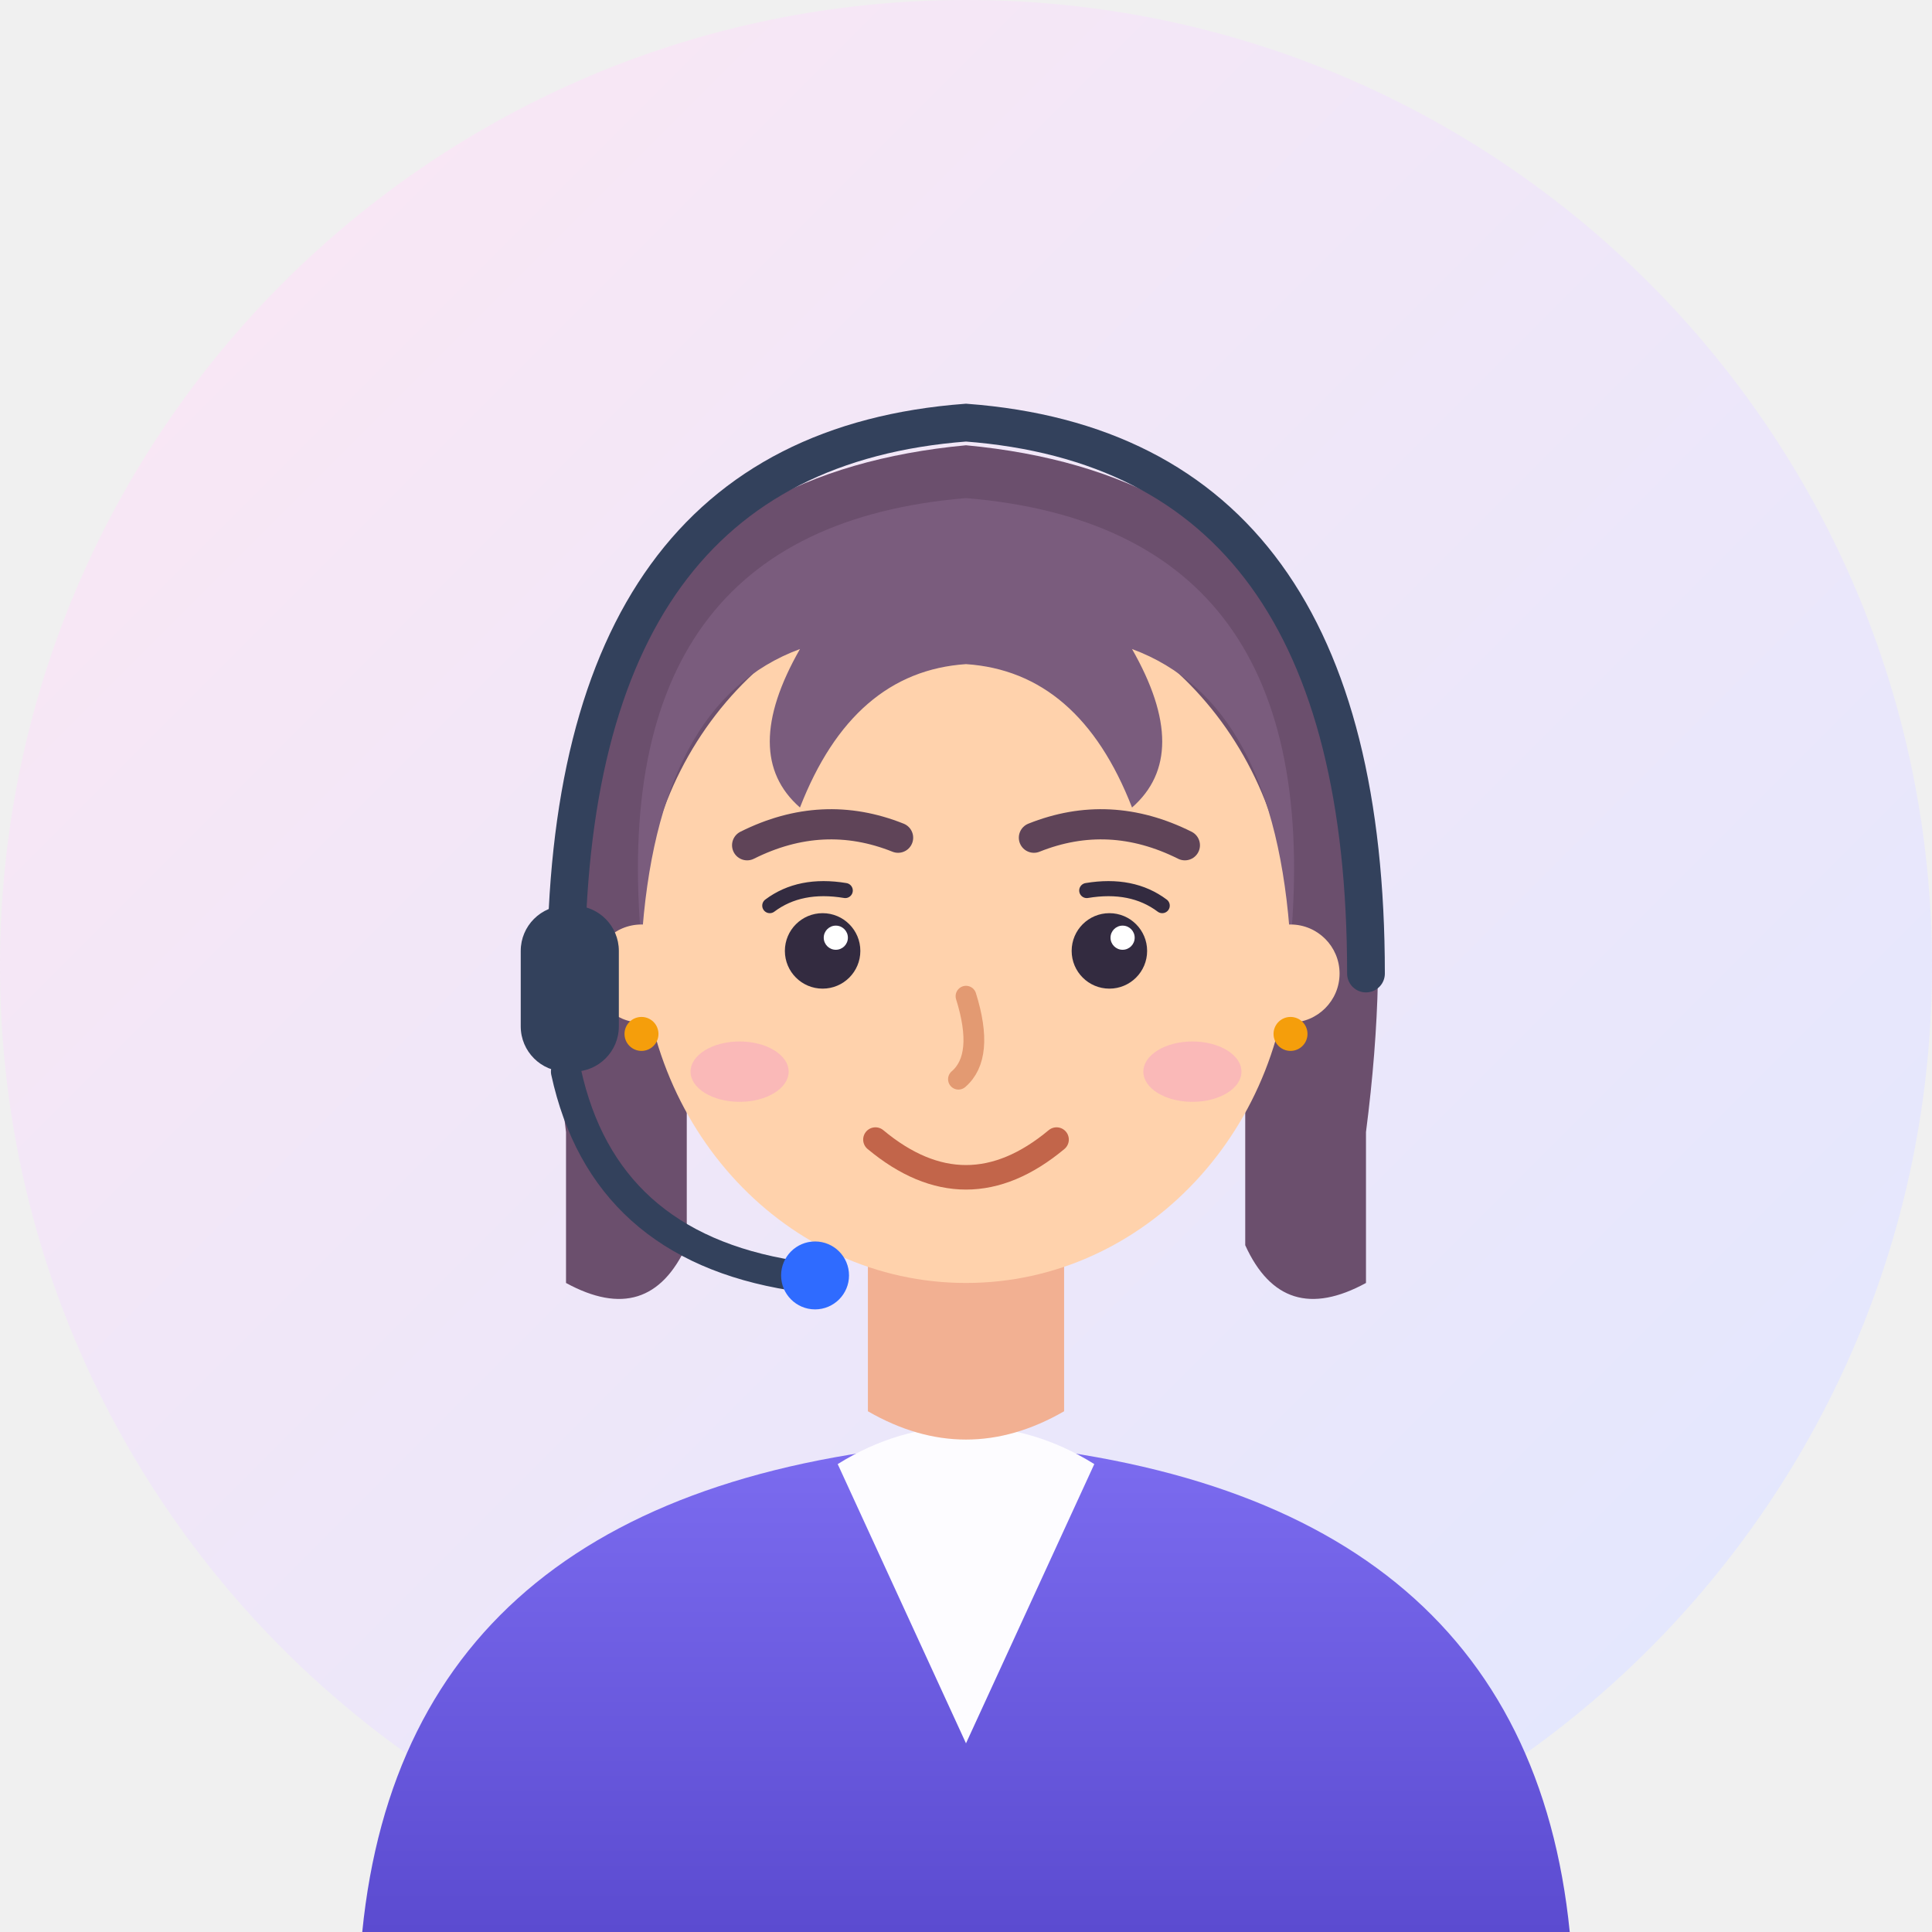
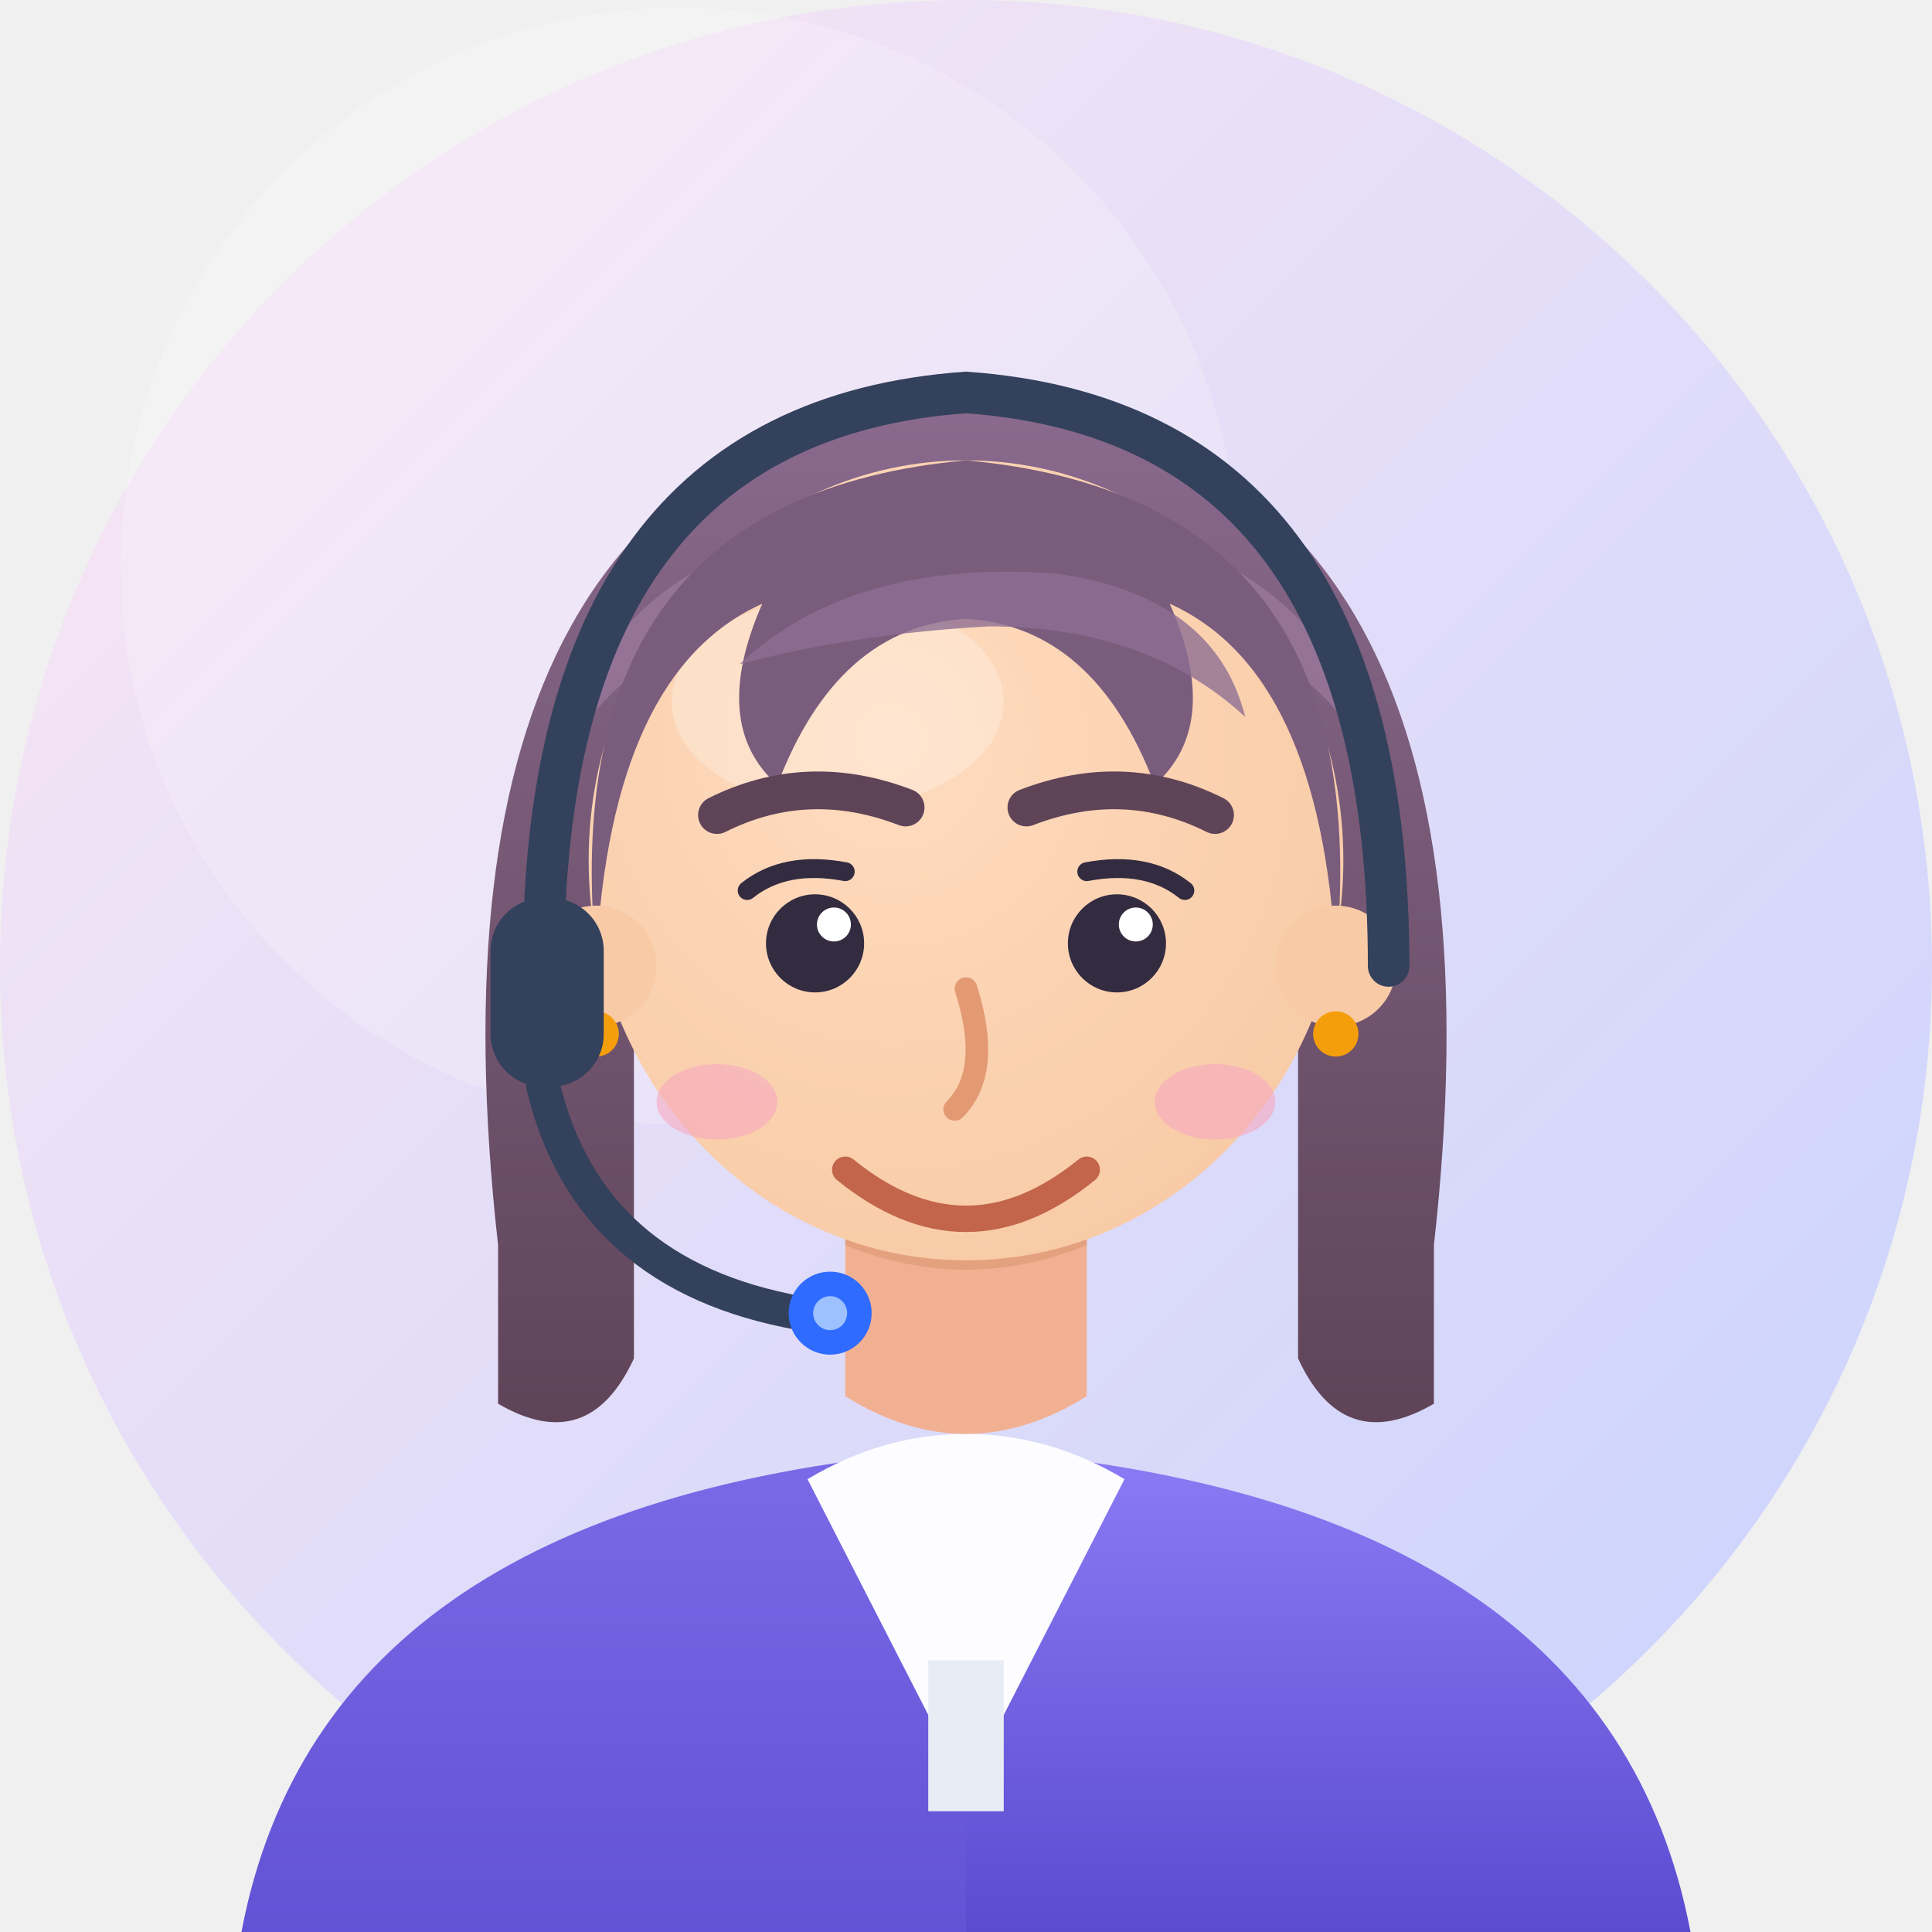
- <svg xmlns="http://www.w3.org/2000/svg" width="512" height="512" viewBox="0 0 512 512" role="img" aria-label="AI助教">
+ <svg xmlns="http://www.w3.org/2000/svg" viewBox="0 0 512 512" width="512" height="512" role="img" aria-label="AI助教">
  <defs>
-     <linearGradient id="tbg" x1="0" y1="0" x2="1" y2="1">
+     <linearGradient id="tbg2" x1="0" y1="0" x2="1" y2="1">
      <stop offset="0" stop-color="#fce7f3" />
-       <stop offset="1" stop-color="#e0e7ff" />
+       <stop offset="1" stop-color="#c7d2fe" />
    </linearGradient>
-     <linearGradient id="blazer" x1="0" y1="0" x2="0" y2="1">
-       <stop offset="0" stop-color="#7c6cf0" />
+     <radialGradient id="face2" cx="0.4" cy="0.35" r="0.95">
+       <stop offset="0" stop-color="#ffdcc0" />
+       <stop offset="0.72" stop-color="#f8cba6" />
+       <stop offset="1" stop-color="#e8ab7d" />
+     </radialGradient>
+     <linearGradient id="blazer2" x1="0" y1="0" x2="0" y2="1">
+       <stop offset="0" stop-color="#8b7bf4" />
      <stop offset="1" stop-color="#5b4bd0" />
    </linearGradient>
+     <linearGradient id="hair2" x1="0" y1="0" x2="0" y2="1">
+       <stop offset="0" stop-color="#8a6a8e" />
+       <stop offset="1" stop-color="#5f4458" />
+     </linearGradient>
  </defs>
-   <circle cx="256" cy="256" r="256" fill="url(#tbg)" />
-   <path d="M150 300 Q128 130 256 118 Q384 130 362 300 L362 340 Q340 352 330 330 L330 240 L182 240 L182 330 Q172 352 150 340 Z" fill="#6b4f6d" />
-   <path d="M96 512 Q108 392 256 382 Q404 392 416 512 Z" fill="url(#blazer)" />
-   <path d="M222 388 L256 462 L290 388 Q274 378 256 378 Q238 378 222 388 Z" fill="#fdfcff" />
-   <path d="M230 320 h52 v54 q-26 15 -52 0 Z" fill="#f2b092" />
-   <ellipse cx="256" cy="248" rx="86" ry="92" fill="#ffd2ac" />
-   <path d="M170 250 Q160 140 256 132 Q352 140 342 250 Q338 186 300 172 Q316 200 300 214 Q286 178 256 176 Q226 178 212 214 Q196 200 212 172 Q174 186 170 250 Z" fill="#7a5c7d" />
-   <circle cx="170" cy="258" r="13" fill="#ffd2ac" />
-   <circle cx="342" cy="258" r="13" fill="#ffd2ac" />
-   <circle cx="170" cy="274" r="4.5" fill="#f59e0b" />
-   <circle cx="342" cy="274" r="4.5" fill="#f59e0b" />
-   <path d="M198 224 Q218 214 238 222" stroke="#5f4458" stroke-width="8" stroke-linecap="round" fill="none" />
-   <path d="M274 222 Q294 214 314 224" stroke="#5f4458" stroke-width="8" stroke-linecap="round" fill="none" />
-   <circle cx="218" cy="252" r="10" fill="#332b40" />
-   <circle cx="294" cy="252" r="10" fill="#332b40" />
-   <circle cx="221.5" cy="248.5" r="3.2" fill="#fff" />
-   <circle cx="297.5" cy="248.5" r="3.2" fill="#fff" />
-   <path d="M204 240 Q212 234 224 236" stroke="#332b40" stroke-width="4" stroke-linecap="round" fill="none" />
-   <path d="M288 236 Q300 234 308 240" stroke="#332b40" stroke-width="4" stroke-linecap="round" fill="none" />
-   <path d="M256 264 Q261 280 254 286" stroke="#e39a72" stroke-width="5.5" stroke-linecap="round" fill="none" />
-   <path d="M232 302 Q256 322 280 302" stroke="#c2654a" stroke-width="6.5" stroke-linecap="round" fill="none" />
-   <ellipse cx="196" cy="284" rx="13" ry="8" fill="#f7a8c0" opacity=".6" />
-   <ellipse cx="316" cy="284" rx="13" ry="8" fill="#f7a8c0" opacity=".6" />
-   <path d="M150 258 Q150 120 256 112 Q362 120 362 258" stroke="#33415c" stroke-width="10" fill="none" stroke-linecap="round" />
-   <rect x="138" y="240" width="26" height="44" rx="12" fill="#33415c" />
-   <path d="M150 284 Q160 330 210 338" stroke="#33415c" stroke-width="8" fill="none" stroke-linecap="round" />
-   <circle cx="216" cy="338" r="9" fill="#2f6bff" />
+   <circle cx="256" cy="256" r="256" fill="url(#tbg2)" />
+   <circle cx="180" cy="150" r="148" fill="#ffffff" opacity="0.18" />
+   <path d="M132 330 Q108 116 256 104 Q404 116 380 330 L380 372 Q356 386 344 360 L344 236 L168 236 L168 360 Q156 386 132 372 Z" fill="url(#hair2)" />
+   <path d="M150 200 Q160 140 256 132 Q352 140 362 200 Q340 158 256 152 Q172 158 150 200 Z" fill="#9c7aa0" opacity="0.7" />
+   <path d="M64 512 Q86 396 256 384 Q426 396 448 512 Z" fill="url(#blazer2)" />
+   <path d="M64 512 Q86 396 256 384 L256 512 Z" fill="#6a59da" opacity="0.5" />
+   <path d="M214 392 L256 474 L298 392 Q278 380 256 380 Q234 380 214 392 Z" fill="#fdfcff" />
+   <path d="M246 440 h20 v40 h-20 Z" fill="#e8edf5" />
+   <path d="M224 308 h64 v62 q-32 20 -64 0 Z" fill="#f2b092" />
+   <path d="M224 308 h64 v22 q-32 13 -64 0 Z" fill="#d99571" opacity="0.55" />
+   <ellipse cx="256" cy="228" rx="100" ry="106" fill="url(#face2)" />
+   <ellipse cx="222" cy="186" rx="44" ry="28" fill="#fff" opacity="0.25" />
+   <path d="M158 254 Q146 132 256 122 Q366 132 354 254 Q350 178 310 160 Q324 192 306 208 Q290 166 256 164 Q222 166 206 208 Q188 192 202 160 Q162 178 158 254 Z" fill="#7a5c7d" />
+   <path d="M196 176 Q226 148 280 152 Q322 158 330 190 Q304 166 262 166 Q226 168 196 176 Z" fill="#8f6f93" opacity="0.8" />
+   <circle cx="158" cy="256" r="16" fill="#f8cba6" />
+   <circle cx="354" cy="256" r="16" fill="#f8cba6" />
+   <circle cx="158" cy="274" r="6" fill="#f59e0b" />
+   <circle cx="354" cy="274" r="6" fill="#f59e0b" />
+   <path d="M190 216 Q214 204 240 214" stroke="#5f4458" stroke-width="10" stroke-linecap="round" fill="none" />
+   <path d="M272 214 Q298 204 322 216" stroke="#5f4458" stroke-width="10" stroke-linecap="round" fill="none" />
+   <circle cx="216" cy="250" r="13" fill="#332b40" />
+   <circle cx="296" cy="250" r="13" fill="#332b40" />
+   <circle cx="221" cy="245" r="4.5" fill="#fff" />
+   <circle cx="301" cy="245" r="4.5" fill="#fff" />
+   <path d="M198 236 Q208 228 224 231" stroke="#332b40" stroke-width="5" stroke-linecap="round" fill="none" />
+   <path d="M288 231 Q304 228 314 236" stroke="#332b40" stroke-width="5" stroke-linecap="round" fill="none" />
+   <path d="M256 262 Q263 284 253 294" stroke="#e39a72" stroke-width="6" stroke-linecap="round" fill="none" />
+   <path d="M224 310 Q256 336 288 310" stroke="#c2654a" stroke-width="7" stroke-linecap="round" fill="none" />
+   <ellipse cx="190" cy="292" rx="16" ry="10" fill="#f7a8c0" opacity="0.6" />
+   <ellipse cx="322" cy="292" rx="16" ry="10" fill="#f7a8c0" opacity="0.6" />
+   <path d="M144 256 Q144 112 256 104 Q368 112 368 256" stroke="#33415c" stroke-width="11" fill="none" stroke-linecap="round" />
+   <rect x="130" y="238" width="30" height="50" rx="14" fill="#33415c" />
+   <path d="M144 288 Q156 338 212 348" stroke="#33415c" stroke-width="9" fill="none" stroke-linecap="round" />
+   <circle cx="220" cy="348" r="11" fill="#2f6bff" />
+   <circle cx="220" cy="348" r="4.5" fill="#9dc0ff" />
</svg>
